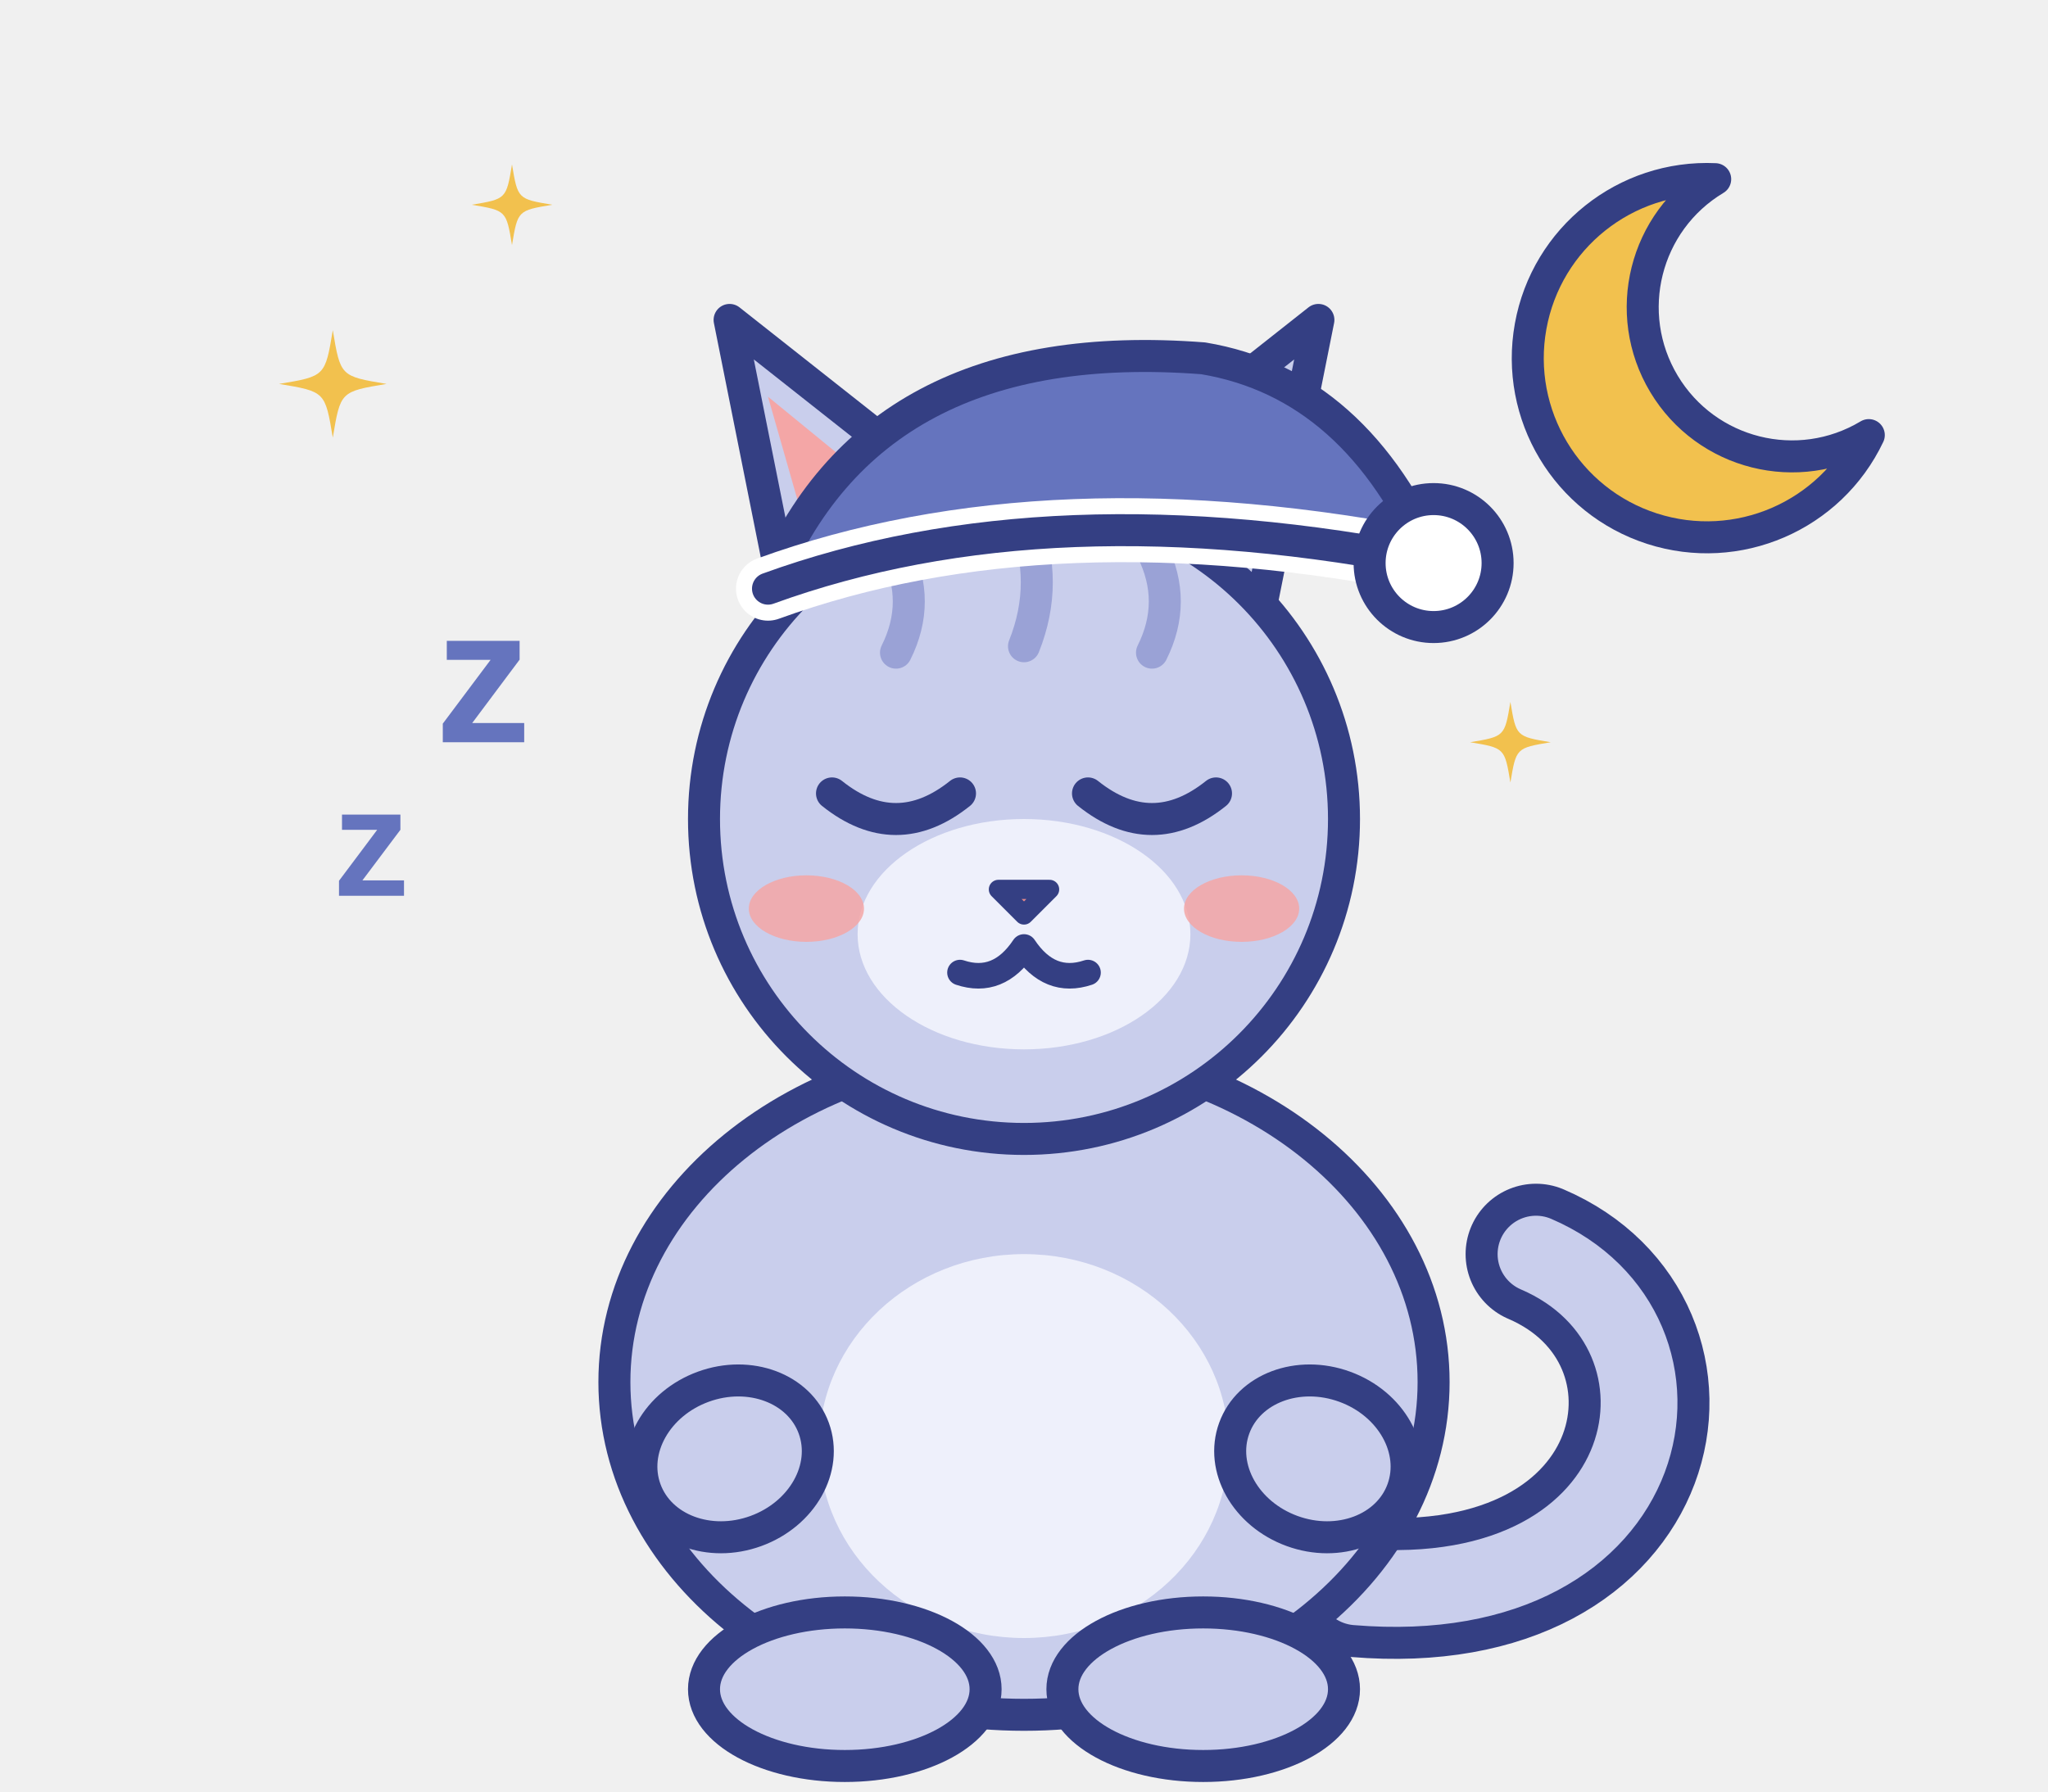
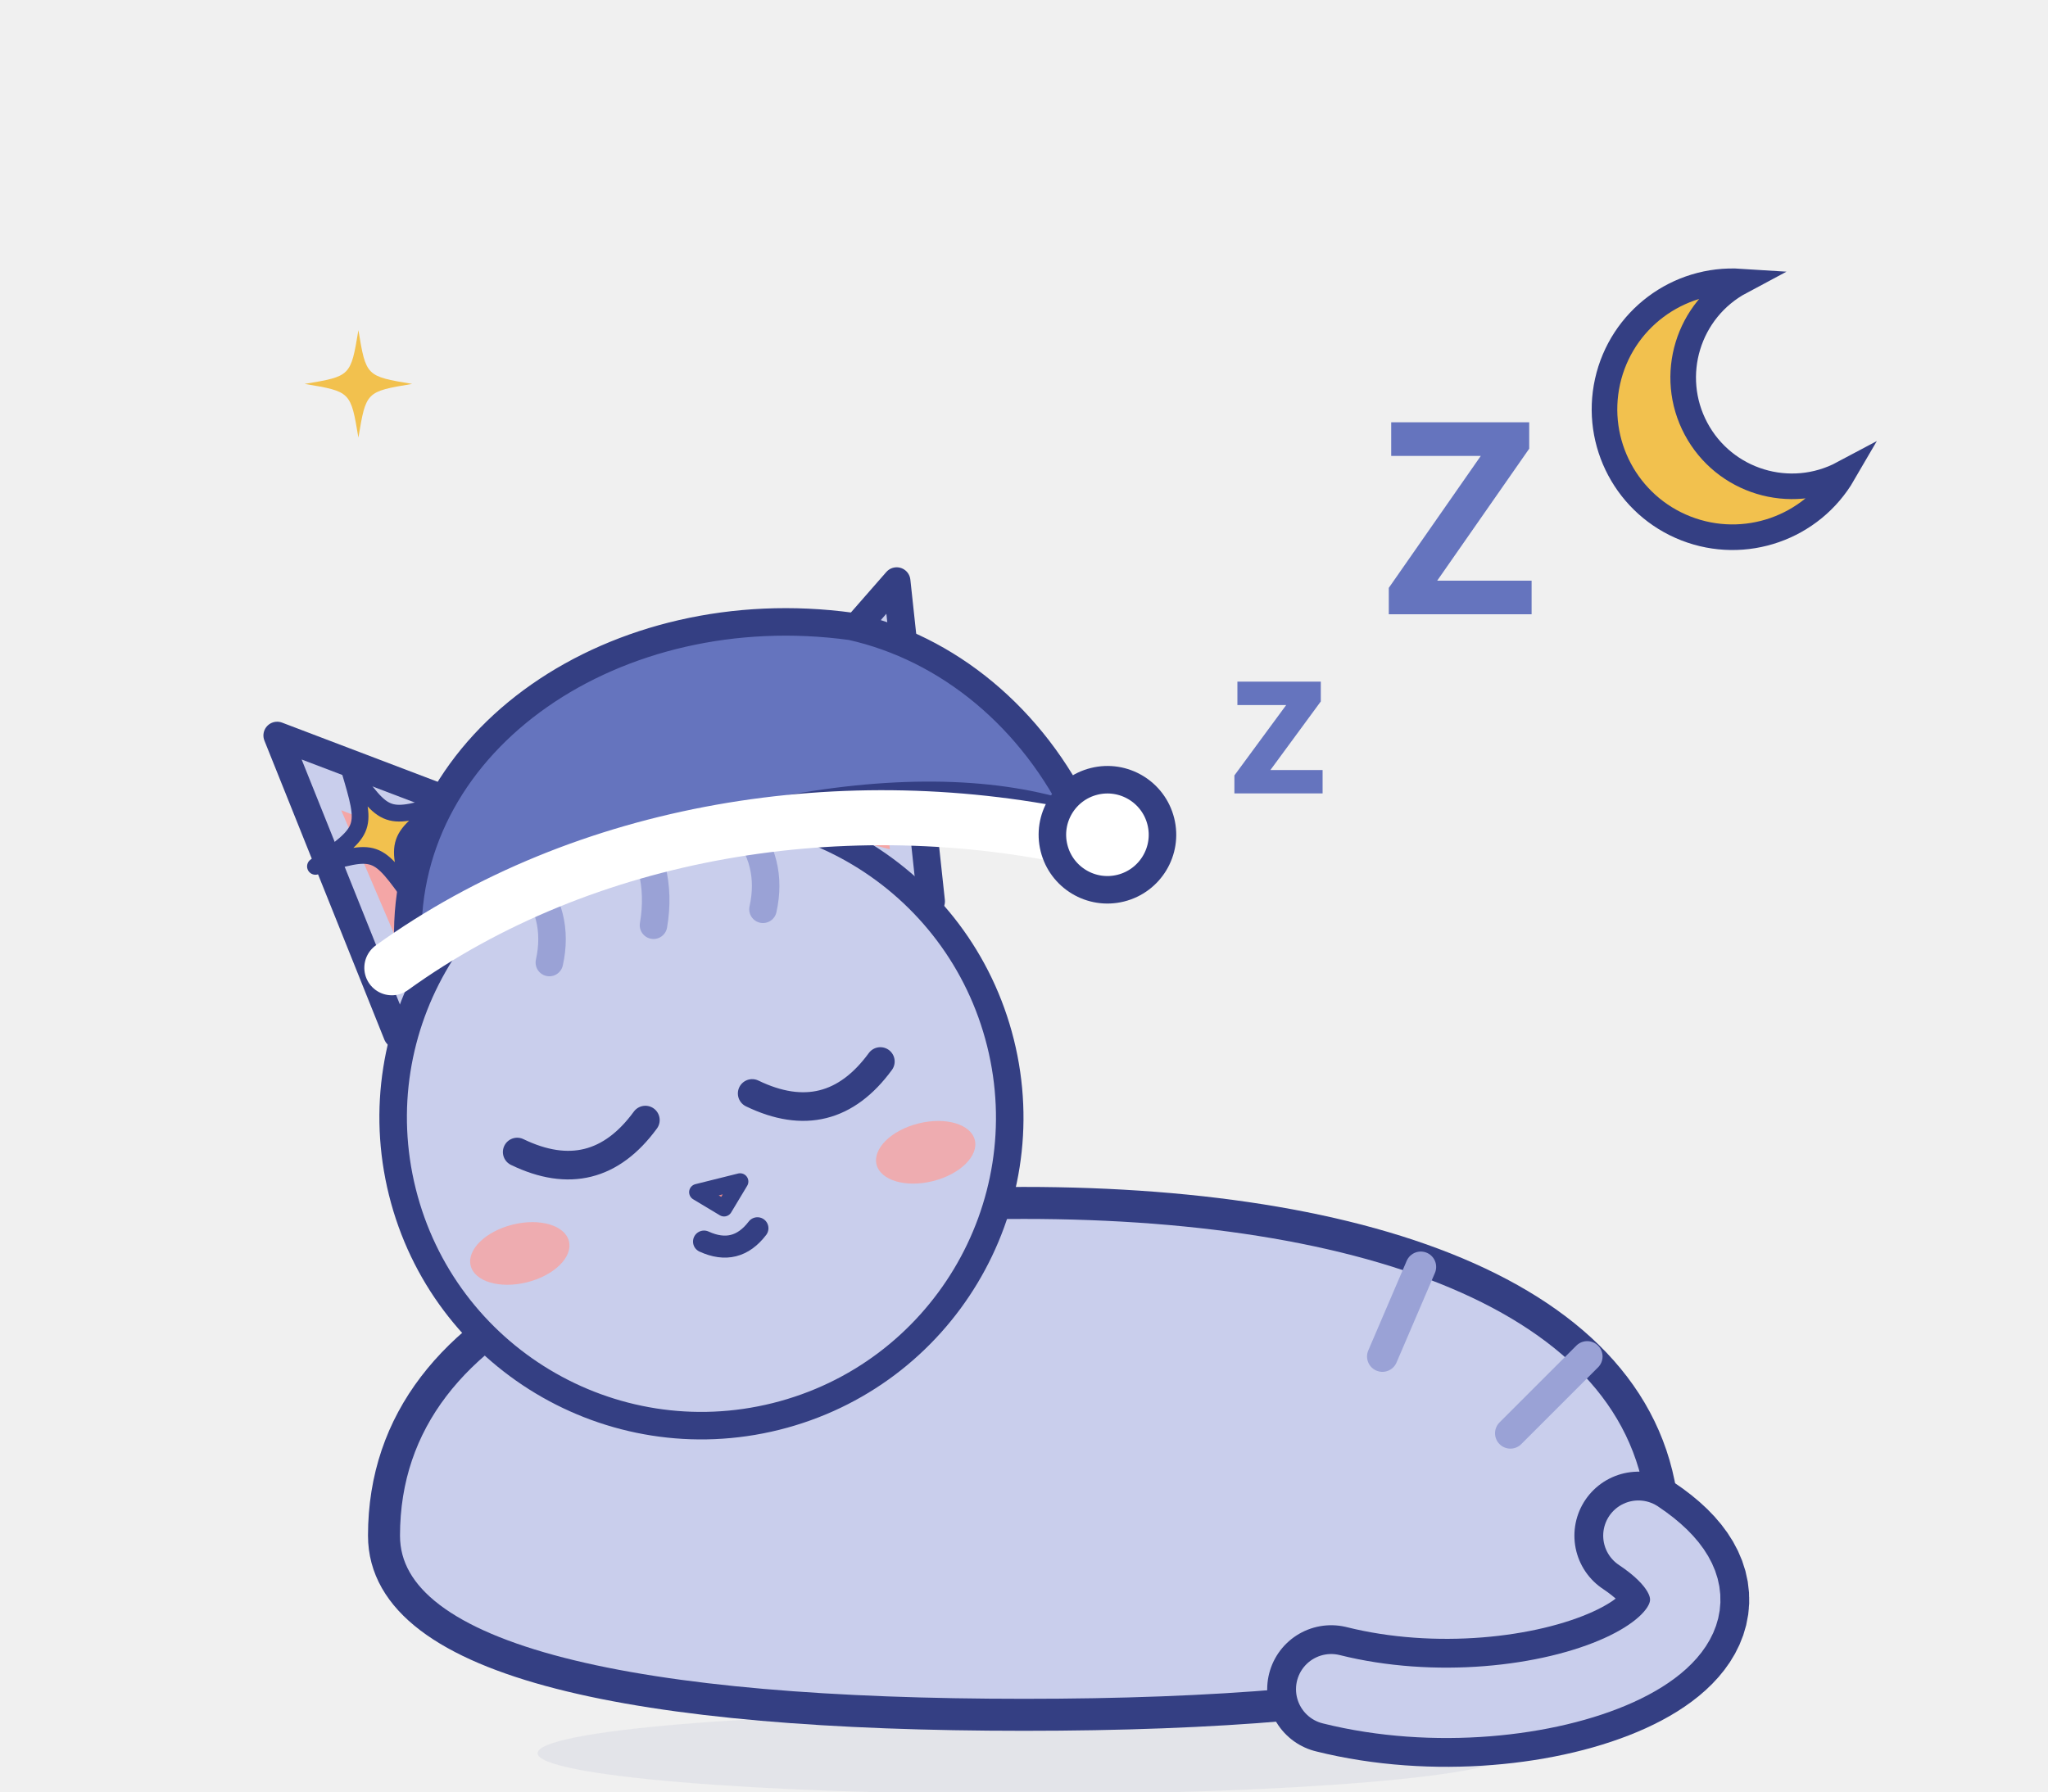
- <svg xmlns="http://www.w3.org/2000/svg" viewBox="0 0 160 140" role="img" aria-label="A blue sleepy cat in a nightcap under the moon">
+ <svg xmlns="http://www.w3.org/2000/svg" viewBox="0 0 160 140" role="img" aria-label="The blue cat curled up asleep in a nightcap">
+   <ellipse cx="80" cy="137" rx="38" ry="3.2" fill="#343F83" opacity=".07" stroke="none" />
  <g stroke="#343F83" stroke-width="2.5" stroke-linecap="round" stroke-linejoin="round">
-     <path d="M134 14a14 14 0 1 0 12 20 11 11 0 1 1-12-20z" fill="#F2C14E" />
-     <path d="M106 124C130 126 134 104 120 98" fill="none" stroke-width="11" />
-     <path d="M106 124C130 126 134 104 120 98" fill="none" stroke="#C9CEEC" stroke-width="6" />
-     <ellipse cx="80" cy="108" rx="32" ry="26" fill="#C9CEEC" />
-     <ellipse cx="80" cy="113" rx="16" ry="15" fill="#EEF0FB" stroke="none" />
-     <ellipse cx="66" cy="132" rx="11" ry="6" fill="#C9CEEC" />
-     <ellipse cx="94" cy="132" rx="11" ry="6" fill="#C9CEEC" />
-     <g transform="rotate(0 80 64)">
-       <path d="M62 50L57 25L76 40Z" fill="#C9CEEC" />
-       <path d="M84 40L103 25L98 50Z" fill="#C9CEEC" />
-       <path d="M64 45L60 31L71 40Z" fill="#F4A6A6" stroke="none" />
-       <path d="M89 40L100 31L96 45Z" fill="#F4A6A6" stroke="none" />
-       <circle cx="80" cy="64" r="25" fill="#C9CEEC" />
-       <path d="M70 43q2 4 0 8M80 40.5q2 5 0 10M90 43q2 4 0 8" fill="none" stroke="#9AA2D6" stroke-width="2.5" />
-       <ellipse cx="80" cy="73" rx="13" ry="9" fill="#EEF0FB" stroke="none" />
-       <path d="M65 62q5 4 10 0M85 62q5 4 10 0" fill="none" />
-       <path d="M78 69.5l2 2 2-2z" fill="#E58A8A" stroke-width="1.5" />
-       <path d="M80 74q-2 3-5 2M80 74q2 3 5 2" fill="none" stroke-width="2" />
-       <path d="M60 46q8-20 34-18 12 2 18 16-20-6-52 2z" fill="#6574BE" />
-       <path d="M60 46q22-8 52-2" fill="none" stroke="#fff" stroke-width="5" />
-       <path d="M60 46q22-8 52-2" fill="none" />
-       <circle cx="112" cy="44" r="5" fill="#fff" />
+     <path d="M30 120C30 102 52 94 80 94S130 102 130 120C130 130 110 134 80 134S30 130 30 120Z" fill="#C9CEEC" />
+     <path d="M128 120C140 128 120 136 104 132" fill="none" stroke-width="10" />
+     <path d="M128 120C140 128 120 136 104 132" fill="none" stroke="#C9CEEC" stroke-width="5.5" />
+     <path d="M118 112l6-6M108 106l3-7" fill="none" stroke="#9AA2D6" stroke-width="2.4" />
+     <g transform="translate(-14 34) scale(.86)">
+       <g transform="rotate(-14 80 62)">
+         <path d="M55 48L51 19L74 35Z" fill="#C9CEEC" />
+         <path d="M86 35L109 19L105 48Z" fill="#C9CEEC" />
+         <path d="M57.5 42.5L55 27L68.5 36.5Z" fill="#F4A6A6" stroke="none" />
+         <path d="M91.5 36.5L105 27L102.5 42.5Z" fill="#F4A6A6" stroke="none" />
+         <circle cx="80" cy="62" r="28" fill="#C9CEEC" />
+         <path d="M70 37q2 4 0 8M80 34q2.2 5 0 10M90 37q2 4 0 8" fill="none" stroke="#9AA2D6" stroke-width="2.5" />
+         <ellipse cx="61" cy="70" rx="4.6" ry="2.7" fill="#F4A6A6" opacity=".85" stroke="none" />
+         <ellipse cx="99" cy="70" rx="4.6" ry="2.7" fill="#F4A6A6" opacity=".85" stroke="none" />
+         <path d="M63 61q6 5 12 0M85 61q6 5 12 0" fill="none" stroke-width="2.6" />
+         <path d="M78 68.5l2 2 2-2z" fill="#E58A8A" stroke-width="1.5" />
+         <path d="M77.5 73q2.5 2 5 0" fill="none" stroke-width="2" />
+         <path transform="translate(58 30) rotate(-12) scale(.95)" d="M0-7C1-1 1-1 7 0C1 1 1 1 0 7C-1 1-1 1-7 0C-1-1-1-1 0-7Z" fill="#F2C14E" stroke-width="1.6" />
+         <path d="M58 40C62 22 84 14 104 22C112 26 118 34 120 44C108 36 86 34 58 40Z" fill="#6574BE" />
+         <path d="M56 42C76 34 100 36 120 46" fill="none" stroke="#fff" stroke-width="5" />
+         <circle cx="122" cy="46" r="5" fill="#fff" />
+       </g>
    </g>
-     <ellipse cx="57" cy="114" rx="7" ry="6" fill="#C9CEEC" transform="rotate(-20 57 114)" />
-     <ellipse cx="103" cy="114" rx="7" ry="6" fill="#C9CEEC" transform="rotate(20 103 114)" />
  </g>
-   <g transform="rotate(0 80 64)">
-     <ellipse cx="63" cy="71" rx="4.5" ry="2.6" fill="#F4A6A6" opacity=".85" />
-     <ellipse cx="97" cy="71" rx="4.5" ry="2.6" fill="#F4A6A6" opacity=".85" />
-   </g>
-   <path transform="translate(26 30) scale(0.6)" d="M0-7C1-1 1-1 7 0C1 1 1 1 0 7C-1 1-1 1-7 0C-1-1-1-1 0-7Z" fill="#F2C14E" />
-   <path transform="translate(40 16) scale(0.45)" d="M0-7C1-1 1-1 7 0C1 1 1 1 0 7C-1 1-1 1-7 0C-1-1-1-1 0-7Z" fill="#F2C14E" />
-   <path transform="translate(118 58) scale(0.45)" d="M0-7C1-1 1-1 7 0C1 1 1 1 0 7C-1 1-1 1-7 0C-1-1-1-1 0-7Z" fill="#F2C14E" />
-   <g fill="#6574BE" font-family="DM Sans, Arial, sans-serif" font-weight="800">
-     <text x="26" y="70" font-size="12">z</text>
-     <text x="34" y="58" font-size="15">z</text>
-   </g>
+   <text x="96" y="62" font-family="DM Sans, sans-serif" font-weight="800" font-size="16" fill="#6574BE">z</text>
+   <text x="108" y="48" font-family="DM Sans, sans-serif" font-weight="800" font-size="21" fill="#6574BE">Z</text>
+   <path d="M136 22a10 10 0 1 0 8 15a8 8 0 1 1 -8 -15z" fill="#F2C14E" stroke="#343F83" stroke-width="2" />
+   <path transform="translate(28 30) scale(0.6)" d="M0-7C1-1 1-1 7 0C1 1 1 1 0 7C-1 1-1 1-7 0C-1-1-1-1 0-7Z" fill="#F2C14E" />
</svg>
